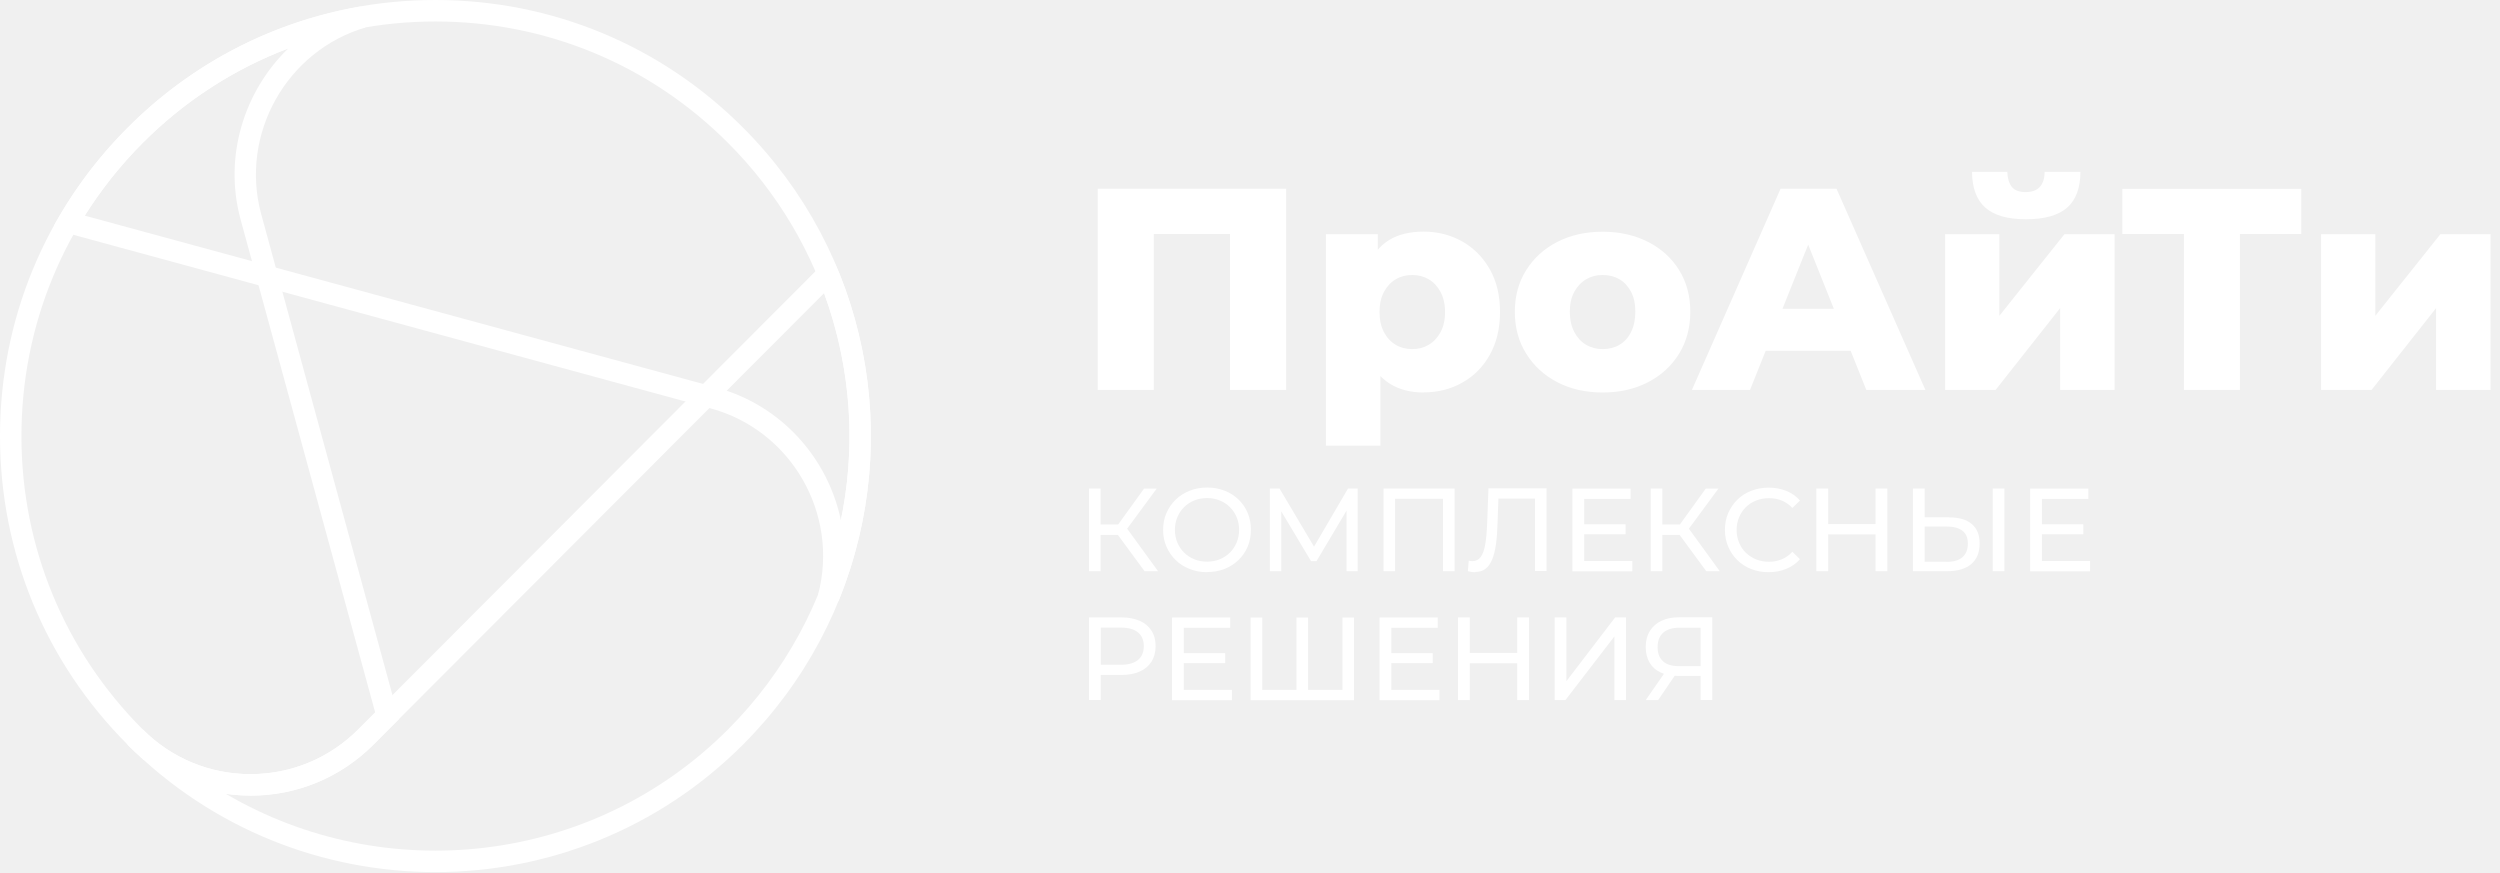
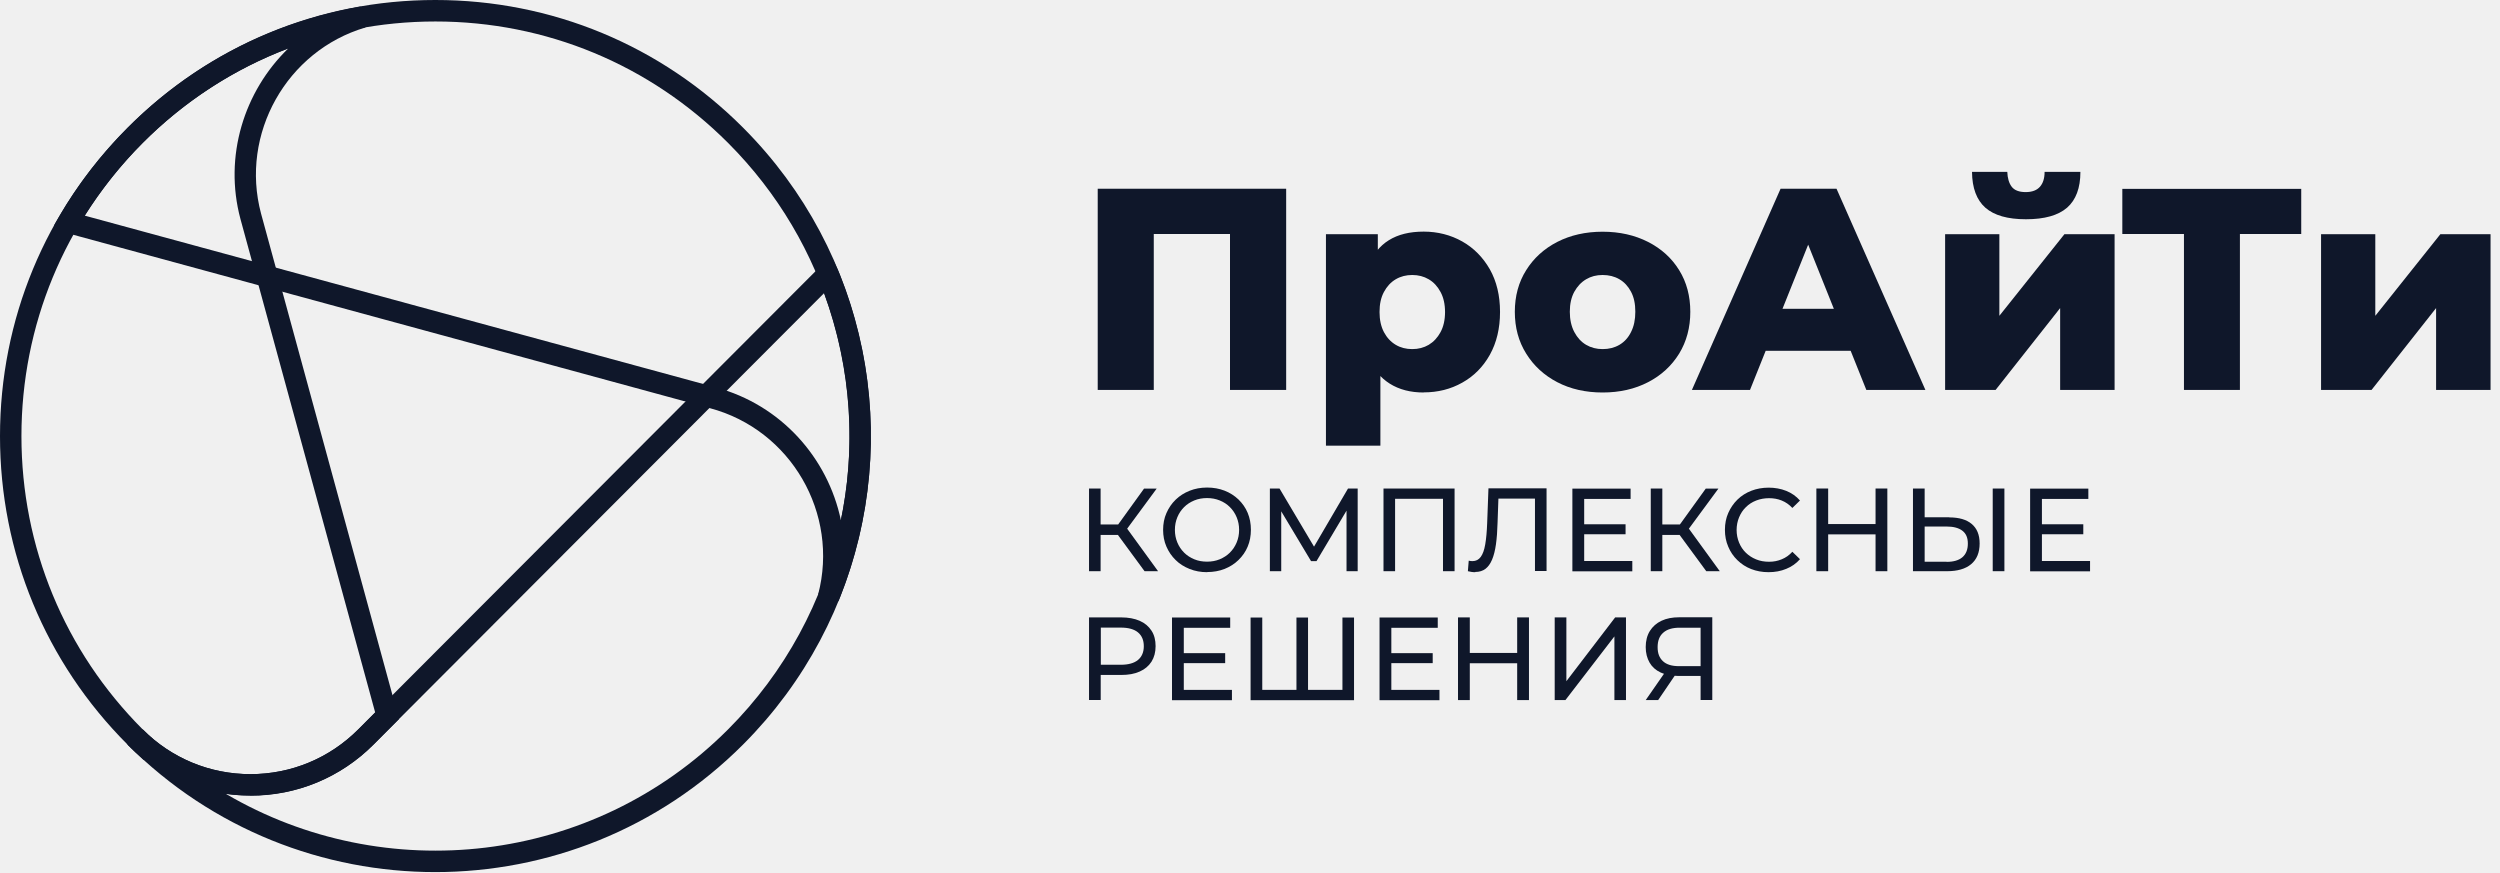
<svg xmlns="http://www.w3.org/2000/svg" width="172" height="60" viewBox="0 0 172 60" fill="none">
-   <path d="M29.951 60C22.281 60 14.61 57.074 8.769 51.222L9.809 50.18C11.793 52.167 14.426 53.261 17.229 53.261C20.031 53.261 22.664 52.167 24.648 50.18L56.59 18.177L57.402 18.052L57.653 18.584C62.262 29.823 59.703 42.636 51.125 51.222C45.284 57.074 37.614 60 29.944 60H29.951ZM15.547 54.621C26.455 61.027 40.741 59.549 50.093 50.18C57.984 42.273 60.514 30.606 56.694 20.172L25.703 51.222C23.446 53.483 20.437 54.731 17.243 54.731C16.675 54.731 16.108 54.695 15.554 54.613L15.547 54.621Z" fill="white" />
-   <path d="M57.682 41.364L56.288 40.899C57.748 35.328 54.415 29.571 48.854 28.086L4.388 15.975L3.71 15.525L4.056 14.926C5.354 12.687 6.947 10.626 8.777 8.793C14.433 3.118 21.949 0 29.951 0C37.953 0 45.476 3.118 51.133 8.793C59.688 17.364 62.255 30.148 57.682 41.372V41.364ZM5.834 14.837L49.245 26.653C53.736 27.857 56.952 31.5 57.852 35.786C59.784 26.483 56.974 16.722 50.093 9.835C44.716 4.448 37.562 1.478 29.958 1.478C22.354 1.478 15.193 4.448 9.816 9.835C8.305 11.35 6.97 13.034 5.834 14.837Z" fill="white" />
-   <path d="M9.875 52.278C9.499 51.938 9.138 51.591 8.777 51.229L9.824 50.187C10.163 50.527 10.517 50.86 10.871 51.185L9.883 52.278H9.875Z" fill="white" />
-   <path d="M17.236 54.739C14.043 54.739 11.033 53.49 8.777 51.229C3.112 45.562 0 38.025 0 30.007C0 21.99 3.12 14.461 8.777 8.793C13.158 4.397 18.704 1.515 24.81 0.451L25.142 1.892C19.721 3.488 16.498 9.222 17.959 14.69L27.451 49.47L25.688 51.236C23.431 53.498 20.422 54.746 17.229 54.746L17.236 54.739ZM19.817 3.34C16.085 4.759 12.685 6.953 9.816 9.835C4.44 15.222 1.475 22.389 1.475 30.007C1.475 37.626 4.44 44.793 9.816 50.18C11.8 52.167 14.433 53.261 17.236 53.261C20.039 53.261 22.672 52.167 24.655 50.18L25.813 49.02L16.543 15.066C15.385 10.751 16.794 6.281 19.825 3.34H19.817Z" fill="white" />
-   <path d="M75.523 26.826V12.986H88.488V26.826H84.624V15.225L85.494 16.097H78.532L79.38 15.225V26.826H75.523Z" fill="white" />
-   <path d="M91.225 30.661V16.112H94.794V17.93L94.772 21.469L94.971 25.031V30.661H91.225ZM97.951 27.004C97.044 27.004 96.269 26.804 95.62 26.398C94.971 25.991 94.484 25.393 94.153 24.58C93.821 23.767 93.651 22.733 93.651 21.469C93.651 20.206 93.806 19.149 94.123 18.336C94.44 17.523 94.912 16.925 95.554 16.526C96.196 16.127 96.992 15.935 97.951 15.935C98.91 15.935 99.809 16.164 100.606 16.614C101.403 17.065 102.029 17.708 102.501 18.528C102.966 19.356 103.202 20.331 103.202 21.462C103.202 22.592 102.966 23.575 102.501 24.41C102.037 25.238 101.403 25.881 100.606 26.324C99.809 26.775 98.924 26.996 97.951 26.996V27.004ZM97.162 24.018C97.582 24.018 97.958 23.922 98.297 23.723C98.629 23.523 98.902 23.235 99.109 22.851C99.315 22.467 99.419 22.009 99.419 21.469C99.419 20.93 99.315 20.472 99.109 20.087C98.902 19.703 98.637 19.415 98.297 19.215C97.958 19.016 97.582 18.92 97.162 18.92C96.741 18.92 96.365 19.016 96.026 19.215C95.687 19.415 95.421 19.703 95.215 20.087C95.008 20.472 94.912 20.93 94.912 21.469C94.912 22.009 95.016 22.474 95.215 22.851C95.414 23.228 95.687 23.523 96.026 23.723C96.358 23.922 96.741 24.018 97.162 24.018Z" fill="white" />
-   <path d="M110.26 27.004C109.088 27.004 108.048 26.767 107.14 26.294C106.233 25.821 105.518 25.164 105.002 24.329C104.478 23.494 104.22 22.533 104.22 21.454C104.22 20.376 104.478 19.415 105.002 18.587C105.518 17.76 106.233 17.11 107.14 16.644C108.048 16.179 109.088 15.942 110.26 15.942C111.433 15.942 112.473 16.179 113.387 16.644C114.302 17.11 115.017 17.76 115.526 18.587C116.042 19.415 116.293 20.376 116.293 21.454C116.293 22.533 116.035 23.494 115.526 24.329C115.01 25.164 114.302 25.821 113.387 26.294C112.473 26.767 111.433 27.004 110.26 27.004ZM110.26 24.018C110.695 24.018 111.079 23.922 111.418 23.723C111.757 23.523 112.023 23.235 112.215 22.844C112.414 22.452 112.51 21.994 112.51 21.447C112.51 20.9 112.414 20.45 112.215 20.073C112.016 19.696 111.75 19.408 111.418 19.215C111.079 19.016 110.695 18.92 110.26 18.92C109.825 18.92 109.464 19.016 109.124 19.215C108.785 19.415 108.52 19.703 108.313 20.073C108.107 20.45 108.003 20.908 108.003 21.447C108.003 21.986 108.107 22.452 108.313 22.844C108.52 23.235 108.785 23.523 109.124 23.723C109.464 23.922 109.84 24.018 110.26 24.018Z" fill="white" />
-   <path d="M116.404 26.826L122.503 12.986H126.353L132.467 26.826H128.403L123.632 14.908H125.173L120.401 26.826H116.404ZM119.737 24.137L120.748 21.247H127.496L128.499 24.137H119.737Z" fill="white" />
-   <path d="M133.824 26.826V16.112H137.556V21.728L142.033 16.112H145.484V26.826H141.738V21.196L137.298 26.826H133.824ZM139.385 15.085C138.124 15.085 137.195 14.819 136.59 14.287C135.993 13.755 135.683 12.935 135.675 11.826H138.102C138.117 12.262 138.22 12.602 138.404 12.846C138.589 13.09 138.913 13.216 139.363 13.216C139.813 13.216 140.137 13.09 140.351 12.846C140.565 12.602 140.668 12.262 140.668 11.826H143.132C143.132 12.935 142.822 13.755 142.217 14.287C141.605 14.819 140.661 15.085 139.385 15.085Z" fill="white" />
-   <path d="M150.256 26.826V15.225L151.127 16.097H146.016V12.994H158.325V16.097H153.236L154.106 15.225V26.826H150.256Z" fill="white" />
-   <path d="M159.689 26.826V16.112H163.421V21.728L167.898 16.112H171.35V26.826H167.603V21.196L163.163 26.826H159.689Z" fill="white" />
-   <path d="M74.925 39.299V33.61H75.722V39.299H74.925ZM75.478 36.802V36.085H77.322V36.802H75.478ZM77.418 36.55L76.673 36.44L78.709 33.617H79.579L77.418 36.55ZM78.746 39.299L76.688 36.499L77.344 36.092L79.675 39.299H78.746Z" fill="white" />
-   <path d="M83.046 39.366C82.61 39.366 82.212 39.292 81.843 39.144C81.475 38.996 81.15 38.797 80.885 38.531C80.612 38.265 80.405 37.962 80.25 37.607C80.095 37.252 80.022 36.868 80.022 36.454C80.022 36.041 80.095 35.649 80.25 35.302C80.405 34.947 80.612 34.644 80.885 34.378C81.157 34.112 81.475 33.913 81.843 33.765C82.212 33.617 82.61 33.543 83.053 33.543C83.495 33.543 83.886 33.617 84.248 33.757C84.616 33.898 84.933 34.105 85.206 34.363C85.479 34.629 85.693 34.932 85.841 35.287C85.988 35.642 86.062 36.026 86.062 36.447C86.062 36.868 85.988 37.26 85.841 37.607C85.693 37.962 85.479 38.265 85.206 38.531C84.933 38.797 84.616 38.996 84.248 39.144C83.886 39.285 83.481 39.358 83.053 39.358L83.046 39.366ZM83.046 38.642C83.355 38.642 83.65 38.59 83.916 38.479C84.181 38.368 84.417 38.22 84.616 38.021C84.816 37.821 84.97 37.592 85.081 37.326C85.192 37.06 85.251 36.772 85.251 36.454C85.251 36.137 85.192 35.849 85.081 35.583C84.97 35.316 84.816 35.087 84.616 34.888C84.417 34.688 84.189 34.541 83.916 34.43C83.643 34.319 83.355 34.267 83.046 34.267C82.736 34.267 82.433 34.319 82.168 34.43C81.902 34.541 81.666 34.688 81.467 34.888C81.268 35.087 81.113 35.316 81.002 35.583C80.892 35.849 80.833 36.137 80.833 36.454C80.833 36.772 80.892 37.06 81.002 37.326C81.113 37.592 81.268 37.821 81.467 38.021C81.666 38.22 81.902 38.368 82.168 38.479C82.433 38.59 82.728 38.642 83.046 38.642Z" fill="white" />
-   <path d="M87.367 39.299V33.61H88.031L90.583 37.91H90.229L92.744 33.61H93.408V39.299H92.641V34.836H92.818L90.576 38.605H90.2L87.943 34.836H88.149V39.299H87.367Z" fill="white" />
-   <path d="M95.185 39.299V33.61H100.075V39.299H99.278V34.105L99.47 34.319H95.782L95.982 34.105V39.299H95.178H95.185Z" fill="white" />
-   <path d="M101.498 39.366C101.417 39.366 101.336 39.366 101.255 39.351C101.174 39.336 101.085 39.321 100.99 39.299L101.048 38.575C101.137 38.597 101.226 38.605 101.307 38.605C101.543 38.605 101.734 38.509 101.875 38.316C102.015 38.124 102.118 37.844 102.184 37.452C102.251 37.068 102.295 36.58 102.317 35.996L102.406 33.595H106.403V39.285H105.606V34.09L105.798 34.304H102.922L103.099 34.083L103.032 35.967C103.018 36.528 102.981 37.023 102.922 37.445C102.863 37.866 102.774 38.22 102.656 38.501C102.538 38.782 102.383 38.996 102.199 39.137C102.015 39.277 101.779 39.351 101.498 39.351V39.366Z" fill="white" />
-   <path d="M108.992 38.597H112.303V39.307H108.18V33.617H112.185V34.326H108.992V38.605V38.597ZM108.918 36.07H111.839V36.757H108.918V36.07Z" fill="white" />
-   <path d="M113.572 39.299V33.61H114.368V39.299H113.572ZM114.125 36.802V36.085H115.969V36.802H114.125ZM116.065 36.55L115.32 36.44L117.355 33.617H118.226L116.065 36.55ZM117.392 39.299L115.334 36.499L115.991 36.092L118.321 39.299H117.392Z" fill="white" />
-   <path d="M121.677 39.366C121.242 39.366 120.844 39.292 120.482 39.151C120.121 39.011 119.804 38.804 119.531 38.538C119.258 38.272 119.052 37.969 118.904 37.614C118.749 37.26 118.675 36.876 118.675 36.454C118.675 36.033 118.749 35.642 118.904 35.294C119.059 34.947 119.265 34.637 119.538 34.371C119.811 34.105 120.128 33.905 120.49 33.765C120.851 33.624 121.257 33.55 121.685 33.55C122.112 33.55 122.525 33.624 122.894 33.772C123.263 33.92 123.58 34.142 123.838 34.437L123.314 34.947C123.101 34.718 122.857 34.548 122.584 34.437C122.311 34.326 122.024 34.275 121.714 34.275C121.404 34.275 121.102 34.326 120.822 34.437C120.541 34.548 120.313 34.696 120.114 34.895C119.914 35.087 119.76 35.324 119.649 35.59C119.538 35.856 119.479 36.151 119.479 36.462C119.479 36.772 119.538 37.068 119.649 37.334C119.76 37.6 119.914 37.836 120.114 38.028C120.313 38.22 120.549 38.376 120.822 38.486C121.094 38.597 121.389 38.649 121.714 38.649C122.039 38.649 122.311 38.59 122.584 38.479C122.857 38.368 123.101 38.198 123.314 37.962L123.838 38.472C123.58 38.767 123.263 38.989 122.894 39.137C122.525 39.292 122.12 39.366 121.67 39.366H121.677Z" fill="white" />
-   <path d="M125.778 39.299H124.966V33.61H125.778V39.299ZM129.111 36.765H125.697V36.055H129.111V36.765ZM129.038 33.61H129.849V39.299H129.038V33.61Z" fill="white" />
-   <path d="M134.104 35.597C134.776 35.597 135.292 35.745 135.653 36.048C136.015 36.351 136.199 36.794 136.199 37.393C136.199 38.021 136 38.494 135.609 38.819C135.218 39.144 134.665 39.299 133.957 39.299H131.612V33.61H132.416V35.59H134.104V35.597ZM133.927 38.656C134.399 38.656 134.761 38.553 135.012 38.339C135.262 38.124 135.388 37.814 135.388 37.4C135.388 36.986 135.262 36.706 135.012 36.514C134.761 36.321 134.399 36.225 133.927 36.225H132.416V38.649H133.927V38.656ZM137.099 39.299V33.61H137.903V39.299H137.099Z" fill="white" />
-   <path d="M140.484 38.597H143.796V39.307H139.673V33.617H143.678V34.326H140.484V38.605V38.597ZM140.41 36.07H143.331V36.757H140.41V36.07Z" fill="white" />
-   <path d="M74.925 48.166V42.477H77.138C77.632 42.477 78.06 42.558 78.414 42.713C78.768 42.868 79.033 43.097 79.225 43.393C79.417 43.688 79.505 44.043 79.505 44.457C79.505 44.871 79.409 45.225 79.225 45.521C79.033 45.816 78.768 46.046 78.414 46.201C78.06 46.363 77.639 46.437 77.138 46.437H75.368L75.729 46.053V48.159H74.918L74.925 48.166ZM75.737 46.142L75.375 45.735H77.116C77.632 45.735 78.03 45.624 78.296 45.403C78.561 45.181 78.694 44.863 78.694 44.457C78.694 44.05 78.561 43.733 78.296 43.511C78.03 43.289 77.632 43.179 77.116 43.179H75.375L75.737 42.772V46.142Z" fill="white" />
-   <path d="M81.445 47.464H84.757V48.174H80.634V42.484H84.638V43.193H81.445V47.472V47.464ZM81.371 44.937H84.292V45.624H81.371V44.937Z" fill="white" />
-   <path d="M89.381 47.464L89.196 47.679V42.484H89.993V47.679L89.794 47.464H92.56L92.36 47.679V42.484H93.157V48.174H86.04V42.484H86.844V47.679L86.637 47.464H89.388H89.381Z" fill="white" />
-   <path d="M95.724 47.464H99.035V48.174H94.912V42.484H98.917V43.193H95.724V47.472V47.464ZM95.65 44.937H98.57V45.624H95.65V44.937Z" fill="white" />
-   <path d="M101.122 48.166H100.311V42.477H101.122V48.166ZM104.456 45.632H101.041V44.922H104.456V45.632ZM104.382 42.477H105.193V48.166H104.382V42.477Z" fill="white" />
-   <path d="M106.963 48.166V42.477H107.767V46.866L111.123 42.477H111.868V48.166H111.071V43.785L107.701 48.166H106.956H106.963Z" fill="white" />
-   <path d="M117.001 48.166V46.312L117.215 46.504H115.438C114.98 46.504 114.582 46.422 114.25 46.267C113.918 46.112 113.66 45.883 113.491 45.587C113.321 45.292 113.225 44.937 113.225 44.516C113.225 44.095 113.321 43.711 113.513 43.408C113.704 43.105 113.97 42.868 114.317 42.706C114.663 42.543 115.069 42.469 115.526 42.469H117.805V48.159H117.009L117.001 48.166ZM113.225 48.166L114.626 46.149H115.452L114.081 48.166H113.218H113.225ZM117.001 42.95L117.215 43.186H115.556C115.069 43.186 114.693 43.297 114.435 43.526C114.176 43.748 114.044 44.08 114.044 44.523C114.044 44.967 114.169 45.262 114.412 45.491C114.656 45.72 115.025 45.831 115.504 45.831H117.215L117.001 46.06V42.95Z" fill="white" />
+   <path d="M29.951 60C22.281 60 14.61 57.074 8.769 51.222L9.809 50.18C11.793 52.167 14.426 53.261 17.229 53.261C20.031 53.261 22.664 52.167 24.648 50.18L56.59 18.177L57.402 18.052L57.653 18.584C62.262 29.823 59.703 42.636 51.125 51.222C45.284 57.074 37.614 60 29.944 60H29.951ZM15.547 54.621C26.455 61.027 40.741 59.549 50.093 50.18C57.984 42.273 60.514 30.606 56.694 20.172L25.703 51.222C23.446 53.483 20.437 54.731 17.243 54.731C16.675 54.731 16.108 54.695 15.554 54.613L15.547 54.621Z" fill="#0f172a" />
+   <path d="M57.682 41.364L56.288 40.899C57.748 35.328 54.415 29.571 48.854 28.086L4.388 15.975L3.71 15.525L4.056 14.926C5.354 12.687 6.947 10.626 8.777 8.793C14.433 3.118 21.949 0 29.951 0C37.953 0 45.476 3.118 51.133 8.793C59.688 17.364 62.255 30.148 57.682 41.372V41.364ZM5.834 14.837L49.245 26.653C53.736 27.857 56.952 31.5 57.852 35.786C59.784 26.483 56.974 16.722 50.093 9.835C44.716 4.448 37.562 1.478 29.958 1.478C22.354 1.478 15.193 4.448 9.816 9.835C8.305 11.35 6.97 13.034 5.834 14.837Z" fill="#0f172a" />
+   <path d="M9.875 52.278C9.499 51.938 9.138 51.591 8.777 51.229L9.824 50.187C10.163 50.527 10.517 50.86 10.871 51.185L9.883 52.278H9.875Z" fill="#0f172a" />
+   <path d="M17.236 54.739C14.043 54.739 11.033 53.49 8.777 51.229C3.112 45.562 0 38.025 0 30.007C0 21.99 3.12 14.461 8.777 8.793C13.158 4.397 18.704 1.515 24.81 0.451L25.142 1.892C19.721 3.488 16.498 9.222 17.959 14.69L27.451 49.47L25.688 51.236C23.431 53.498 20.422 54.746 17.229 54.746L17.236 54.739ZM19.817 3.34C16.085 4.759 12.685 6.953 9.816 9.835C4.44 15.222 1.475 22.389 1.475 30.007C1.475 37.626 4.44 44.793 9.816 50.18C11.8 52.167 14.433 53.261 17.236 53.261C20.039 53.261 22.672 52.167 24.655 50.18L25.813 49.02L16.543 15.066C15.385 10.751 16.794 6.281 19.825 3.34H19.817Z" fill="#0f172a" />
+   <path d="M75.523 26.826V12.986H88.488V26.826H84.624V15.225L85.494 16.097H78.532L79.38 15.225V26.826H75.523Z" fill="#0f172a" />
+   <path d="M91.225 30.661V16.112H94.794V17.93L94.772 21.469L94.971 25.031V30.661H91.225ZM97.951 27.004C97.044 27.004 96.269 26.804 95.62 26.398C94.971 25.991 94.484 25.393 94.153 24.58C93.821 23.767 93.651 22.733 93.651 21.469C93.651 20.206 93.806 19.149 94.123 18.336C94.44 17.523 94.912 16.925 95.554 16.526C96.196 16.127 96.992 15.935 97.951 15.935C98.91 15.935 99.809 16.164 100.606 16.614C101.403 17.065 102.029 17.708 102.501 18.528C102.966 19.356 103.202 20.331 103.202 21.462C103.202 22.592 102.966 23.575 102.501 24.41C102.037 25.238 101.403 25.881 100.606 26.324C99.809 26.775 98.924 26.996 97.951 26.996V27.004ZM97.162 24.018C97.582 24.018 97.958 23.922 98.297 23.723C98.629 23.523 98.902 23.235 99.109 22.851C99.315 22.467 99.419 22.009 99.419 21.469C99.419 20.93 99.315 20.472 99.109 20.087C98.902 19.703 98.637 19.415 98.297 19.215C97.958 19.016 97.582 18.92 97.162 18.92C96.741 18.92 96.365 19.016 96.026 19.215C95.687 19.415 95.421 19.703 95.215 20.087C95.008 20.472 94.912 20.93 94.912 21.469C94.912 22.009 95.016 22.474 95.215 22.851C95.414 23.228 95.687 23.523 96.026 23.723C96.358 23.922 96.741 24.018 97.162 24.018Z" fill="#0f172a" />
+   <path d="M110.26 27.004C109.088 27.004 108.048 26.767 107.14 26.294C106.233 25.821 105.518 25.164 105.002 24.329C104.478 23.494 104.22 22.533 104.22 21.454C104.22 20.376 104.478 19.415 105.002 18.587C105.518 17.76 106.233 17.11 107.14 16.644C108.048 16.179 109.088 15.942 110.26 15.942C111.433 15.942 112.473 16.179 113.387 16.644C114.302 17.11 115.017 17.76 115.526 18.587C116.042 19.415 116.293 20.376 116.293 21.454C116.293 22.533 116.035 23.494 115.526 24.329C115.01 25.164 114.302 25.821 113.387 26.294C112.473 26.767 111.433 27.004 110.26 27.004ZM110.26 24.018C110.695 24.018 111.079 23.922 111.418 23.723C111.757 23.523 112.023 23.235 112.215 22.844C112.414 22.452 112.51 21.994 112.51 21.447C112.51 20.9 112.414 20.45 112.215 20.073C112.016 19.696 111.75 19.408 111.418 19.215C111.079 19.016 110.695 18.92 110.26 18.92C109.825 18.92 109.464 19.016 109.124 19.215C108.785 19.415 108.52 19.703 108.313 20.073C108.107 20.45 108.003 20.908 108.003 21.447C108.003 21.986 108.107 22.452 108.313 22.844C108.52 23.235 108.785 23.523 109.124 23.723C109.464 23.922 109.84 24.018 110.26 24.018Z" fill="#0f172a" />
+   <path d="M116.404 26.826L122.503 12.986H126.353L132.467 26.826H128.403L123.632 14.908H125.173L120.401 26.826H116.404ZM119.737 24.137L120.748 21.247H127.496L128.499 24.137H119.737Z" fill="#0f172a" />
+   <path d="M133.824 26.826V16.112H137.556V21.728L142.033 16.112H145.484V26.826H141.738V21.196L137.298 26.826H133.824ZM139.385 15.085C138.124 15.085 137.195 14.819 136.59 14.287C135.993 13.755 135.683 12.935 135.675 11.826H138.102C138.117 12.262 138.22 12.602 138.404 12.846C138.589 13.09 138.913 13.216 139.363 13.216C139.813 13.216 140.137 13.09 140.351 12.846C140.565 12.602 140.668 12.262 140.668 11.826H143.132C143.132 12.935 142.822 13.755 142.217 14.287C141.605 14.819 140.661 15.085 139.385 15.085Z" fill="#0f172a" />
+   <path d="M150.256 26.826V15.225L151.127 16.097H146.016V12.994H158.325V16.097H153.236L154.106 15.225V26.826H150.256Z" fill="#0f172a" />
+   <path d="M159.689 26.826V16.112H163.421V21.728L167.898 16.112H171.35V26.826H167.603V21.196L163.163 26.826H159.689Z" fill="#0f172a" />
+   <path d="M74.925 39.299V33.61H75.722V39.299H74.925ZM75.478 36.802V36.085H77.322V36.802H75.478ZM77.418 36.55L76.673 36.44L78.709 33.617H79.579L77.418 36.55ZM78.746 39.299L76.688 36.499L77.344 36.092L79.675 39.299H78.746Z" fill="#0f172a" />
+   <path d="M83.046 39.366C82.61 39.366 82.212 39.292 81.843 39.144C81.475 38.996 81.15 38.797 80.885 38.531C80.612 38.265 80.405 37.962 80.25 37.607C80.095 37.252 80.022 36.868 80.022 36.454C80.022 36.041 80.095 35.649 80.25 35.302C80.405 34.947 80.612 34.644 80.885 34.378C81.157 34.112 81.475 33.913 81.843 33.765C82.212 33.617 82.61 33.543 83.053 33.543C83.495 33.543 83.886 33.617 84.248 33.757C84.616 33.898 84.933 34.105 85.206 34.363C85.479 34.629 85.693 34.932 85.841 35.287C85.988 35.642 86.062 36.026 86.062 36.447C86.062 36.868 85.988 37.26 85.841 37.607C85.693 37.962 85.479 38.265 85.206 38.531C84.933 38.797 84.616 38.996 84.248 39.144C83.886 39.285 83.481 39.358 83.053 39.358L83.046 39.366ZM83.046 38.642C83.355 38.642 83.65 38.59 83.916 38.479C84.181 38.368 84.417 38.22 84.616 38.021C84.816 37.821 84.97 37.592 85.081 37.326C85.192 37.06 85.251 36.772 85.251 36.454C85.251 36.137 85.192 35.849 85.081 35.583C84.97 35.316 84.816 35.087 84.616 34.888C84.417 34.688 84.189 34.541 83.916 34.43C83.643 34.319 83.355 34.267 83.046 34.267C82.736 34.267 82.433 34.319 82.168 34.43C81.902 34.541 81.666 34.688 81.467 34.888C81.268 35.087 81.113 35.316 81.002 35.583C80.892 35.849 80.833 36.137 80.833 36.454C80.833 36.772 80.892 37.06 81.002 37.326C81.113 37.592 81.268 37.821 81.467 38.021C81.666 38.22 81.902 38.368 82.168 38.479C82.433 38.59 82.728 38.642 83.046 38.642Z" fill="#0f172a" />
+   <path d="M87.367 39.299V33.61H88.031L90.583 37.91H90.229L92.744 33.61H93.408V39.299H92.641V34.836H92.818L90.576 38.605H90.2L87.943 34.836H88.149V39.299H87.367Z" fill="#0f172a" />
+   <path d="M95.185 39.299V33.61H100.075V39.299H99.278V34.105L99.47 34.319H95.782L95.982 34.105V39.299H95.178H95.185Z" fill="#0f172a" />
+   <path d="M101.498 39.366C101.417 39.366 101.336 39.366 101.255 39.351C101.174 39.336 101.085 39.321 100.99 39.299L101.048 38.575C101.137 38.597 101.226 38.605 101.307 38.605C101.543 38.605 101.734 38.509 101.875 38.316C102.015 38.124 102.118 37.844 102.184 37.452C102.251 37.068 102.295 36.58 102.317 35.996L102.406 33.595H106.403V39.285H105.606V34.09L105.798 34.304H102.922L103.099 34.083L103.032 35.967C103.018 36.528 102.981 37.023 102.922 37.445C102.863 37.866 102.774 38.22 102.656 38.501C102.538 38.782 102.383 38.996 102.199 39.137C102.015 39.277 101.779 39.351 101.498 39.351V39.366Z" fill="#0f172a" />
+   <path d="M108.992 38.597H112.303V39.307H108.18V33.617H112.185V34.326H108.992V38.605V38.597ZM108.918 36.07H111.839V36.757H108.918V36.07Z" fill="#0f172a" />
+   <path d="M113.572 39.299V33.61H114.368V39.299H113.572ZM114.125 36.802V36.085H115.969V36.802H114.125ZM116.065 36.55L115.32 36.44L117.355 33.617H118.226L116.065 36.55ZM117.392 39.299L115.334 36.499L115.991 36.092L118.321 39.299H117.392Z" fill="#0f172a" />
+   <path d="M121.677 39.366C121.242 39.366 120.844 39.292 120.482 39.151C120.121 39.011 119.804 38.804 119.531 38.538C119.258 38.272 119.052 37.969 118.904 37.614C118.749 37.26 118.675 36.876 118.675 36.454C118.675 36.033 118.749 35.642 118.904 35.294C119.059 34.947 119.265 34.637 119.538 34.371C119.811 34.105 120.128 33.905 120.49 33.765C120.851 33.624 121.257 33.55 121.685 33.55C122.112 33.55 122.525 33.624 122.894 33.772C123.263 33.92 123.58 34.142 123.838 34.437L123.314 34.947C123.101 34.718 122.857 34.548 122.584 34.437C122.311 34.326 122.024 34.275 121.714 34.275C121.404 34.275 121.102 34.326 120.822 34.437C120.541 34.548 120.313 34.696 120.114 34.895C119.914 35.087 119.76 35.324 119.649 35.59C119.538 35.856 119.479 36.151 119.479 36.462C119.479 36.772 119.538 37.068 119.649 37.334C119.76 37.6 119.914 37.836 120.114 38.028C120.313 38.22 120.549 38.376 120.822 38.486C121.094 38.597 121.389 38.649 121.714 38.649C122.039 38.649 122.311 38.59 122.584 38.479C122.857 38.368 123.101 38.198 123.314 37.962L123.838 38.472C123.58 38.767 123.263 38.989 122.894 39.137C122.525 39.292 122.12 39.366 121.67 39.366H121.677Z" fill="#0f172a" />
+   <path d="M125.778 39.299H124.966V33.61H125.778V39.299ZM129.111 36.765H125.697V36.055H129.111V36.765ZM129.038 33.61H129.849V39.299H129.038V33.61Z" fill="#0f172a" />
+   <path d="M134.104 35.597C134.776 35.597 135.292 35.745 135.653 36.048C136.015 36.351 136.199 36.794 136.199 37.393C136.199 38.021 136 38.494 135.609 38.819C135.218 39.144 134.665 39.299 133.957 39.299H131.612V33.61H132.416V35.59H134.104V35.597ZM133.927 38.656C134.399 38.656 134.761 38.553 135.012 38.339C135.262 38.124 135.388 37.814 135.388 37.4C135.388 36.986 135.262 36.706 135.012 36.514C134.761 36.321 134.399 36.225 133.927 36.225H132.416V38.649H133.927V38.656ZM137.099 39.299V33.61H137.903V39.299H137.099Z" fill="#0f172a" />
+   <path d="M140.484 38.597H143.796V39.307H139.673V33.617H143.678V34.326H140.484V38.605V38.597ZM140.41 36.07H143.331V36.757H140.41V36.07Z" fill="#0f172a" />
+   <path d="M74.925 48.166V42.477H77.138C77.632 42.477 78.06 42.558 78.414 42.713C78.768 42.868 79.033 43.097 79.225 43.393C79.417 43.688 79.505 44.043 79.505 44.457C79.505 44.871 79.409 45.225 79.225 45.521C79.033 45.816 78.768 46.046 78.414 46.201C78.06 46.363 77.639 46.437 77.138 46.437H75.368L75.729 46.053V48.159H74.918L74.925 48.166ZM75.737 46.142L75.375 45.735H77.116C77.632 45.735 78.03 45.624 78.296 45.403C78.561 45.181 78.694 44.863 78.694 44.457C78.694 44.05 78.561 43.733 78.296 43.511C78.03 43.289 77.632 43.179 77.116 43.179H75.375L75.737 42.772V46.142Z" fill="#0f172a" />
+   <path d="M81.445 47.464H84.757V48.174H80.634V42.484H84.638V43.193H81.445V47.472V47.464ZM81.371 44.937H84.292V45.624H81.371V44.937Z" fill="#0f172a" />
+   <path d="M89.381 47.464L89.196 47.679V42.484H89.993V47.679L89.794 47.464H92.56L92.36 47.679V42.484H93.157V48.174H86.04V42.484H86.844V47.679L86.637 47.464H89.388H89.381Z" fill="#0f172a" />
+   <path d="M95.724 47.464H99.035V48.174H94.912V42.484H98.917V43.193H95.724V47.472V47.464ZM95.65 44.937H98.57V45.624H95.65V44.937Z" fill="#0f172a" />
+   <path d="M101.122 48.166H100.311V42.477H101.122V48.166ZM104.456 45.632H101.041V44.922H104.456V45.632ZM104.382 42.477H105.193V48.166H104.382V42.477Z" fill="#0f172a" />
+   <path d="M106.963 48.166V42.477H107.767V46.866L111.123 42.477H111.868V48.166H111.071V43.785L107.701 48.166H106.956H106.963Z" fill="#0f172a" />
+   <path d="M117.001 48.166V46.312L117.215 46.504H115.438C114.98 46.504 114.582 46.422 114.25 46.267C113.918 46.112 113.66 45.883 113.491 45.587C113.321 45.292 113.225 44.937 113.225 44.516C113.225 44.095 113.321 43.711 113.513 43.408C113.704 43.105 113.97 42.868 114.317 42.706C114.663 42.543 115.069 42.469 115.526 42.469H117.805V48.159H117.009L117.001 48.166ZM113.225 48.166L114.626 46.149H115.452L114.081 48.166H113.218H113.225ZM117.001 42.95L117.215 43.186H115.556C115.069 43.186 114.693 43.297 114.435 43.526C114.176 43.748 114.044 44.08 114.044 44.523C114.044 44.967 114.169 45.262 114.412 45.491C114.656 45.72 115.025 45.831 115.504 45.831H117.215L117.001 46.06V42.95Z" fill="#0f172a" />
</svg>
